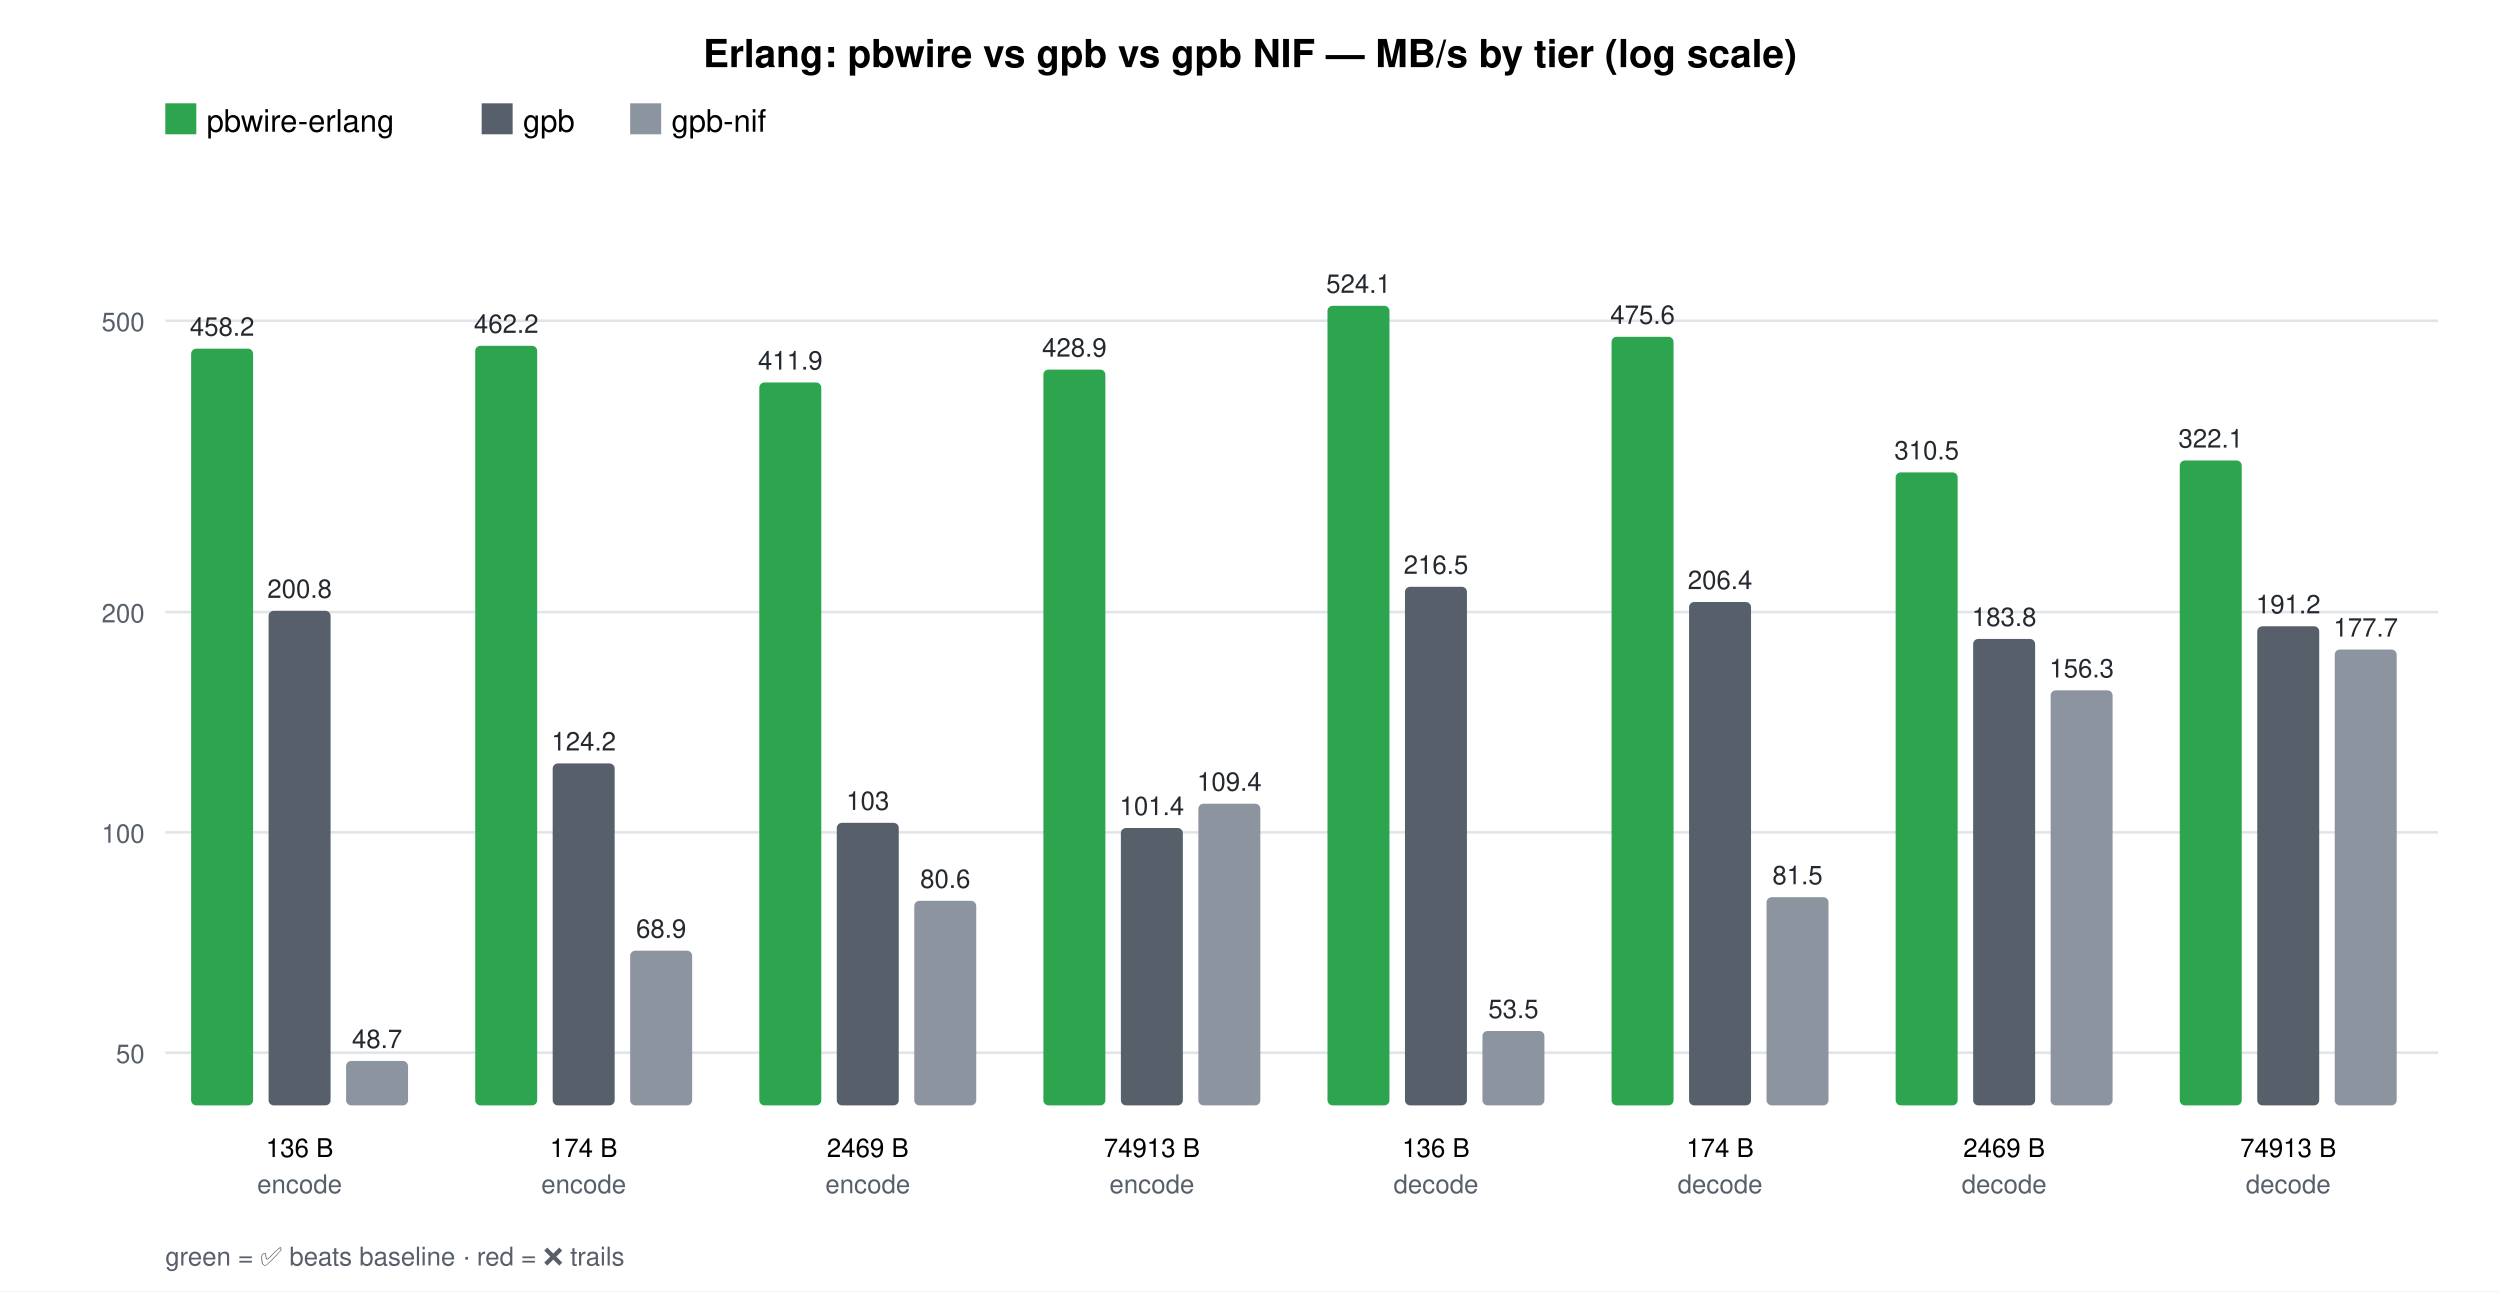
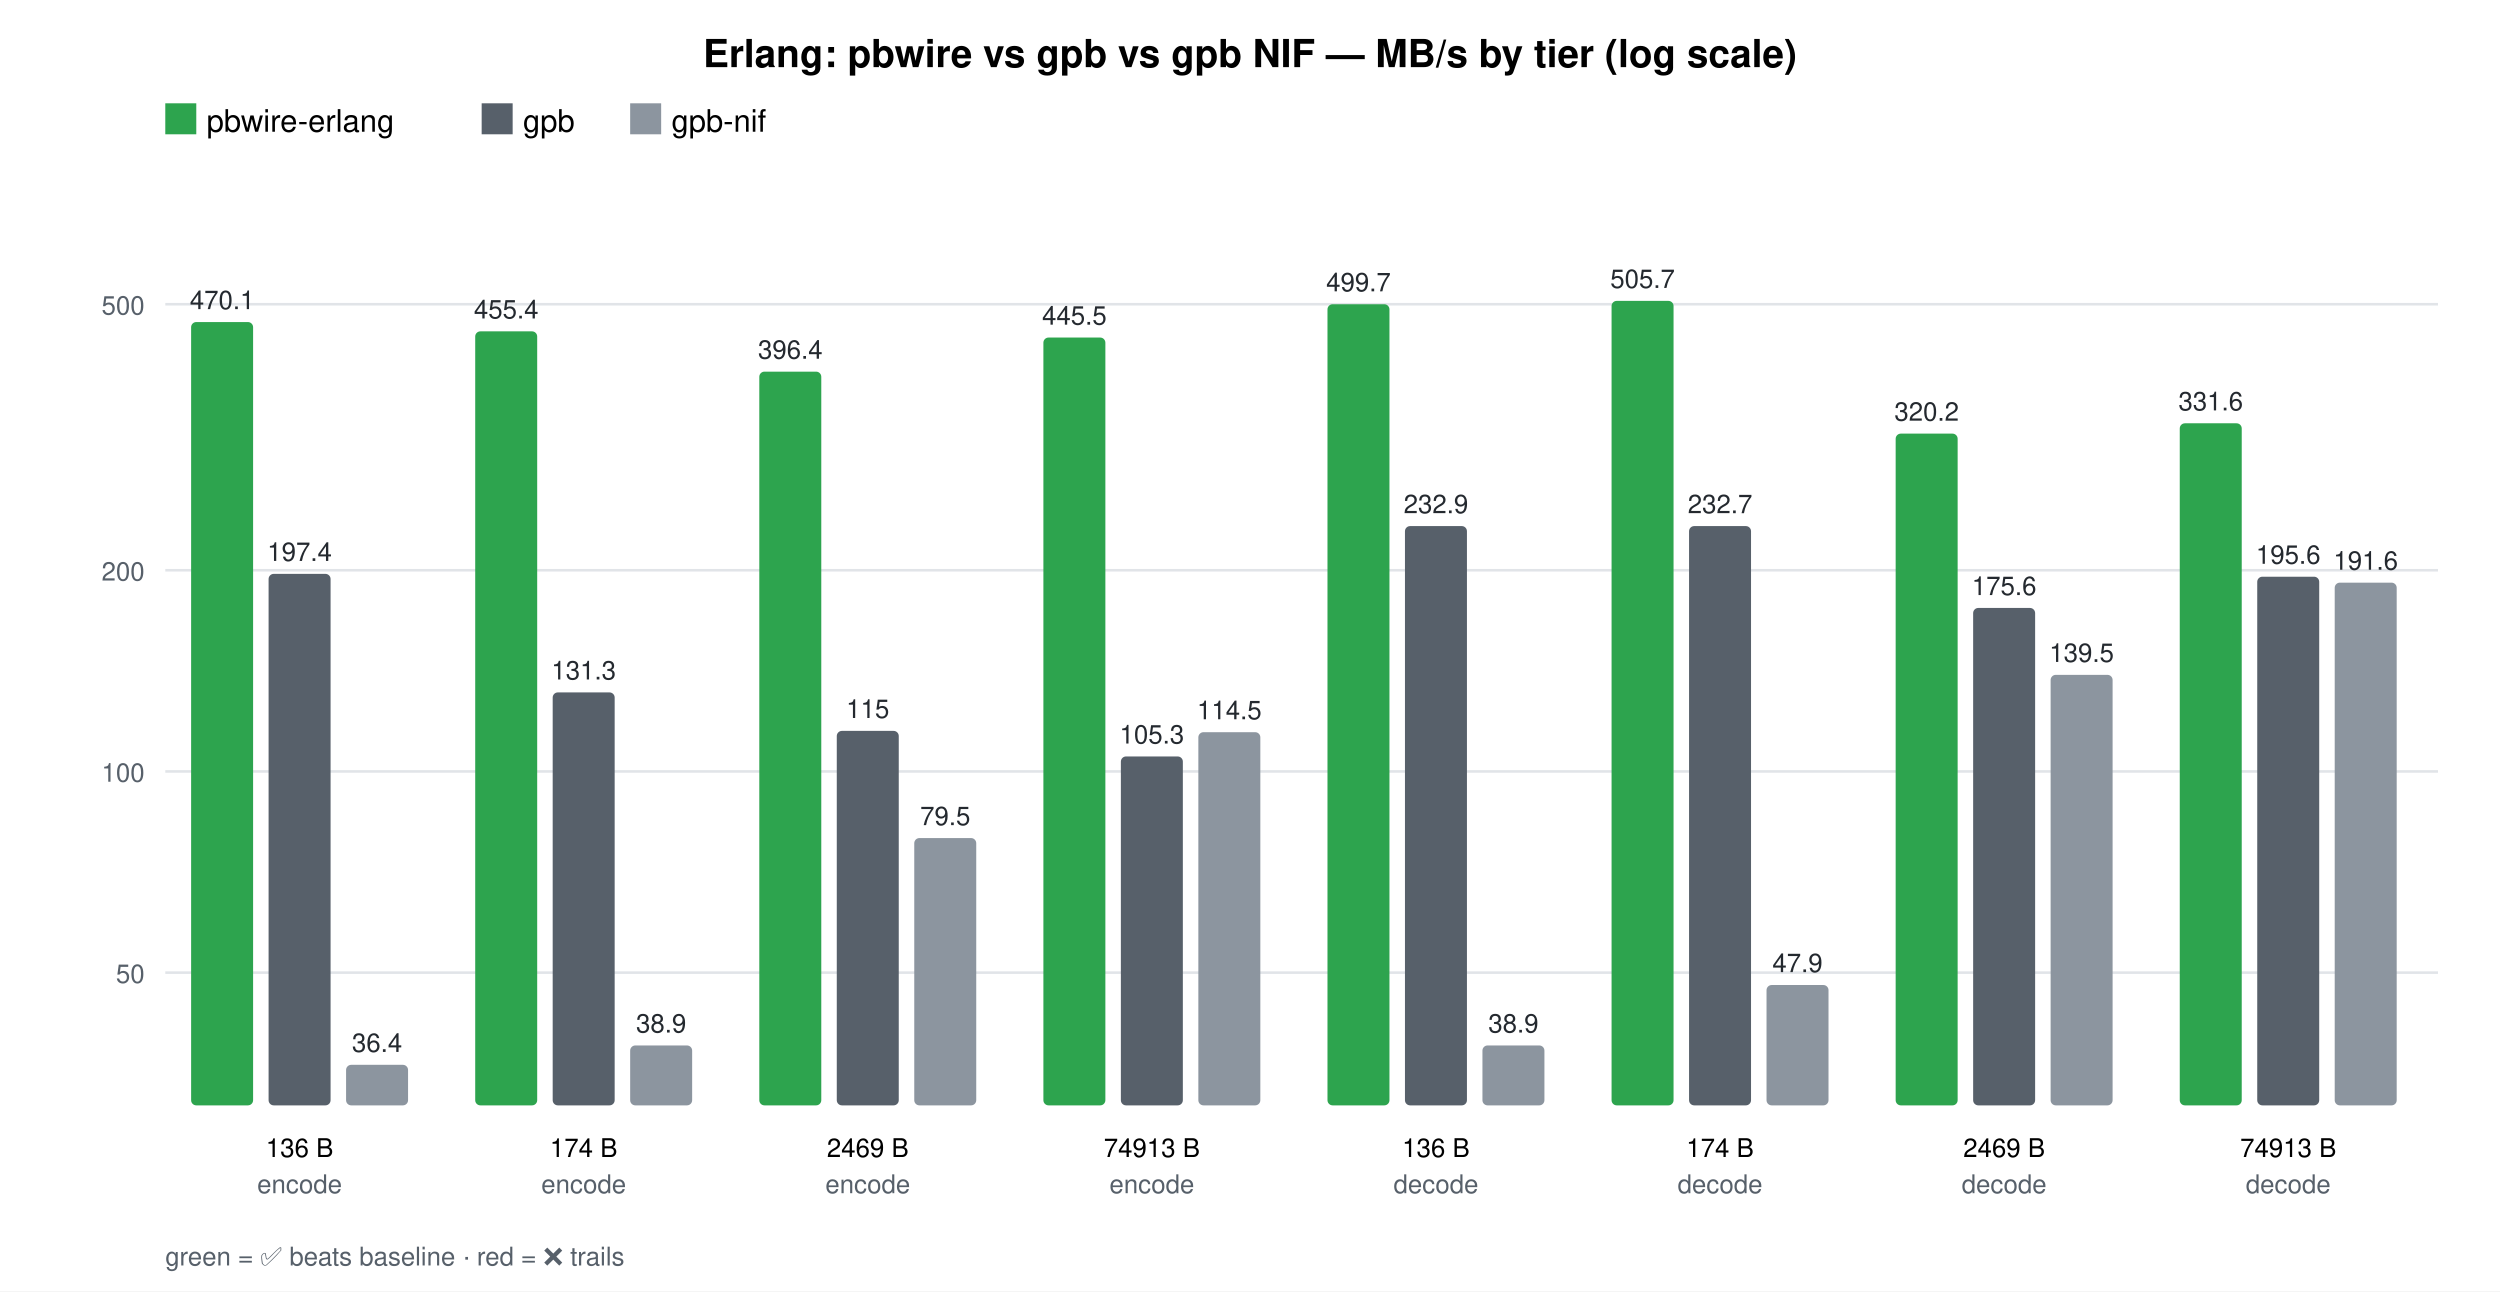
<svg xmlns="http://www.w3.org/2000/svg" width="968" height="500" font-family="Helvetica, Arial, sans-serif">
  <rect width="968" height="500" fill="#ffffff" />
  <text x="484.0" y="26" text-anchor="middle" font-size="15" font-weight="bold">Erlang: pbwire vs gpb vs gpb NIF — MB/s by tier (log scale)</text>
  <rect x="64" y="40" width="12" height="12" fill="#2da44e" />
  <text x="80" y="51" font-size="12">pbwire-erlang</text>
  <rect x="186.5" y="40" width="12" height="12" fill="#57606a" />
  <text x="202.5" y="51" font-size="12">gpb</text>
  <rect x="244.0" y="40" width="12" height="12" fill="#8c959f" />
  <text x="260.0" y="51" font-size="12">gpb-nif</text>
-   <line x1="64" y1="407.6" x2="944" y2="407.6" stroke="#e1e4e8" />
-   <text x="56" y="411.6" text-anchor="end" font-size="10" fill="#57606a">50</text>
-   <line x1="64" y1="322.3" x2="944" y2="322.3" stroke="#e1e4e8" />
-   <text x="56" y="326.3" text-anchor="end" font-size="10" fill="#57606a">100</text>
-   <line x1="64" y1="237.0" x2="944" y2="237.0" stroke="#e1e4e8" />
-   <text x="56" y="241.0" text-anchor="end" font-size="10" fill="#57606a">200</text>
-   <line x1="64" y1="124.2" x2="944" y2="124.2" stroke="#e1e4e8" />
-   <text x="56" y="128.2" text-anchor="end" font-size="10" fill="#57606a">500</text>
+   <line x1="64" y1="376.6" x2="944" y2="376.6" stroke="#e1e4e8" />
+   <text x="56" y="380.6" text-anchor="end" font-size="10" fill="#57606a">50</text>
+   <line x1="64" y1="298.7" x2="944" y2="298.7" stroke="#e1e4e8" />
+   <text x="56" y="302.7" text-anchor="end" font-size="10" fill="#57606a">100</text>
+   <line x1="64" y1="220.8" x2="944" y2="220.8" stroke="#e1e4e8" />
+   <text x="56" y="224.8" text-anchor="end" font-size="10" fill="#57606a">200</text>
+   <line x1="64" y1="117.8" x2="944" y2="117.8" stroke="#e1e4e8" />
+   <text x="56" y="121.8" text-anchor="end" font-size="10" fill="#57606a">500</text>
  <text x="116.0" y="448" text-anchor="middle" font-size="10">136 B</text>
  <text x="116.0" y="462" text-anchor="middle" font-size="10" fill="#57606a">encode</text>
-   <rect x="74.0" y="135.0" width="24" height="293.0" rx="2" fill="#2da44e" />
-   <text x="86.0" y="130.0" text-anchor="middle" font-size="10" fill="#24292f">458.2</text>
-   <rect x="104.0" y="236.5" width="24" height="191.5" rx="2" fill="#57606a" />
-   <text x="116.0" y="231.5" text-anchor="middle" font-size="10" fill="#24292f">200.8</text>
-   <rect x="134.0" y="410.8" width="24" height="17.2" rx="2" fill="#8c959f" />
-   <text x="146.0" y="405.8" text-anchor="middle" font-size="10" fill="#24292f">48.7</text>
+   <rect x="74.0" y="124.7" width="24" height="303.3" rx="2" fill="#2da44e" />
+   <text x="86.0" y="119.7" text-anchor="middle" font-size="10" fill="#24292f">470.1</text>
+   <rect x="104.0" y="222.2" width="24" height="205.8" rx="2" fill="#57606a" />
+   <text x="116.0" y="217.2" text-anchor="middle" font-size="10" fill="#24292f">197.4</text>
+   <rect x="134.0" y="412.3" width="24" height="15.7" rx="2" fill="#8c959f" />
+   <text x="146.0" y="407.3" text-anchor="middle" font-size="10" fill="#24292f">36.4</text>
  <text x="226.0" y="448" text-anchor="middle" font-size="10">174 B</text>
  <text x="226.0" y="462" text-anchor="middle" font-size="10" fill="#57606a">encode</text>
-   <rect x="184.0" y="133.9" width="24" height="294.1" rx="2" fill="#2da44e" />
-   <text x="196.0" y="128.9" text-anchor="middle" font-size="10" fill="#24292f">462.2</text>
-   <rect x="214.0" y="295.6" width="24" height="132.4" rx="2" fill="#57606a" />
-   <text x="226.0" y="290.6" text-anchor="middle" font-size="10" fill="#24292f">124.2</text>
-   <rect x="244.0" y="368.1" width="24" height="59.9" rx="2" fill="#8c959f" />
-   <text x="256.0" y="363.1" text-anchor="middle" font-size="10" fill="#24292f">68.9</text>
+   <rect x="184.0" y="128.3" width="24" height="299.7" rx="2" fill="#2da44e" />
+   <text x="196.0" y="123.3" text-anchor="middle" font-size="10" fill="#24292f">455.4</text>
+   <rect x="214.0" y="268.1" width="24" height="159.9" rx="2" fill="#57606a" />
+   <text x="226.0" y="263.1" text-anchor="middle" font-size="10" fill="#24292f">131.3</text>
+   <rect x="244.0" y="404.8" width="24" height="23.2" rx="2" fill="#8c959f" />
+   <text x="256.0" y="399.8" text-anchor="middle" font-size="10" fill="#24292f">38.9</text>
  <text x="336.0" y="448" text-anchor="middle" font-size="10">2469 B</text>
  <text x="336.0" y="462" text-anchor="middle" font-size="10" fill="#57606a">encode</text>
-   <rect x="294.0" y="148.1" width="24" height="279.9" rx="2" fill="#2da44e" />
-   <text x="306.0" y="143.1" text-anchor="middle" font-size="10" fill="#24292f">411.9</text>
-   <rect x="324.0" y="318.6" width="24" height="109.4" rx="2" fill="#57606a" />
-   <text x="336.0" y="313.6" text-anchor="middle" font-size="10" fill="#24292f">103</text>
-   <rect x="354.0" y="348.8" width="24" height="79.2" rx="2" fill="#8c959f" />
-   <text x="366.0" y="343.8" text-anchor="middle" font-size="10" fill="#24292f">80.6</text>
+   <rect x="294.0" y="143.9" width="24" height="284.1" rx="2" fill="#2da44e" />
+   <text x="306.0" y="138.9" text-anchor="middle" font-size="10" fill="#24292f">396.4</text>
+   <rect x="324.0" y="283.0" width="24" height="145.0" rx="2" fill="#57606a" />
+   <text x="336.0" y="278.0" text-anchor="middle" font-size="10" fill="#24292f">115</text>
+   <rect x="354.0" y="324.5" width="24" height="103.5" rx="2" fill="#8c959f" />
+   <text x="366.0" y="319.5" text-anchor="middle" font-size="10" fill="#24292f">79.5</text>
  <text x="446.0" y="448" text-anchor="middle" font-size="10">74913 B</text>
  <text x="446.0" y="462" text-anchor="middle" font-size="10" fill="#57606a">encode</text>
-   <rect x="404.0" y="143.1" width="24" height="284.9" rx="2" fill="#2da44e" />
-   <text x="416.0" y="138.1" text-anchor="middle" font-size="10" fill="#24292f">428.9</text>
-   <rect x="434.0" y="320.6" width="24" height="107.4" rx="2" fill="#57606a" />
-   <text x="446.0" y="315.6" text-anchor="middle" font-size="10" fill="#24292f">101.4</text>
-   <rect x="464.0" y="311.2" width="24" height="116.8" rx="2" fill="#8c959f" />
-   <text x="476.0" y="306.2" text-anchor="middle" font-size="10" fill="#24292f">109.4</text>
+   <rect x="404.0" y="130.7" width="24" height="297.3" rx="2" fill="#2da44e" />
+   <text x="416.0" y="125.7" text-anchor="middle" font-size="10" fill="#24292f">445.5</text>
+   <rect x="434.0" y="292.9" width="24" height="135.1" rx="2" fill="#57606a" />
+   <text x="446.0" y="287.9" text-anchor="middle" font-size="10" fill="#24292f">105.3</text>
+   <rect x="464.0" y="283.5" width="24" height="144.5" rx="2" fill="#8c959f" />
+   <text x="476.0" y="278.5" text-anchor="middle" font-size="10" fill="#24292f">114.5</text>
  <text x="556.0" y="448" text-anchor="middle" font-size="10">136 B</text>
  <text x="556.0" y="462" text-anchor="middle" font-size="10" fill="#57606a">decode</text>
-   <rect x="514.0" y="118.4" width="24" height="309.6" rx="2" fill="#2da44e" />
-   <text x="526.0" y="113.4" text-anchor="middle" font-size="10" fill="#24292f">524.1</text>
-   <rect x="544.0" y="227.2" width="24" height="200.8" rx="2" fill="#57606a" />
-   <text x="556.0" y="222.2" text-anchor="middle" font-size="10" fill="#24292f">216.5</text>
-   <rect x="574.0" y="399.2" width="24" height="28.8" rx="2" fill="#8c959f" />
-   <text x="586.0" y="394.2" text-anchor="middle" font-size="10" fill="#24292f">53.5</text>
+   <rect x="514.0" y="117.8" width="24" height="310.2" rx="2" fill="#2da44e" />
+   <text x="526.0" y="112.8" text-anchor="middle" font-size="10" fill="#24292f">499.7</text>
+   <rect x="544.0" y="203.7" width="24" height="224.3" rx="2" fill="#57606a" />
+   <text x="556.0" y="198.7" text-anchor="middle" font-size="10" fill="#24292f">232.9</text>
+   <rect x="574.0" y="404.8" width="24" height="23.2" rx="2" fill="#8c959f" />
+   <text x="586.0" y="399.8" text-anchor="middle" font-size="10" fill="#24292f">38.9</text>
  <text x="666.0" y="448" text-anchor="middle" font-size="10">174 B</text>
  <text x="666.0" y="462" text-anchor="middle" font-size="10" fill="#57606a">decode</text>
-   <rect x="624.0" y="130.4" width="24" height="297.6" rx="2" fill="#2da44e" />
-   <text x="636.0" y="125.4" text-anchor="middle" font-size="10" fill="#24292f">475.6</text>
-   <rect x="654.0" y="233.1" width="24" height="194.9" rx="2" fill="#57606a" />
-   <text x="666.0" y="228.1" text-anchor="middle" font-size="10" fill="#24292f">206.4</text>
-   <rect x="684.0" y="347.4" width="24" height="80.6" rx="2" fill="#8c959f" />
-   <text x="696.0" y="342.4" text-anchor="middle" font-size="10" fill="#24292f">81.5</text>
+   <rect x="624.0" y="116.5" width="24" height="311.5" rx="2" fill="#2da44e" />
+   <text x="636.0" y="111.5" text-anchor="middle" font-size="10" fill="#24292f">505.7</text>
+   <rect x="654.0" y="203.7" width="24" height="224.3" rx="2" fill="#57606a" />
+   <text x="666.0" y="198.7" text-anchor="middle" font-size="10" fill="#24292f">232.7</text>
+   <rect x="684.0" y="381.4" width="24" height="46.6" rx="2" fill="#8c959f" />
+   <text x="696.0" y="376.4" text-anchor="middle" font-size="10" fill="#24292f">47.9</text>
  <text x="776.0" y="448" text-anchor="middle" font-size="10">2469 B</text>
  <text x="776.0" y="462" text-anchor="middle" font-size="10" fill="#57606a">decode</text>
-   <rect x="734.0" y="182.9" width="24" height="245.1" rx="2" fill="#2da44e" />
-   <text x="746.0" y="177.9" text-anchor="middle" font-size="10" fill="#24292f">310.5</text>
-   <rect x="764.0" y="247.4" width="24" height="180.6" rx="2" fill="#57606a" />
-   <text x="776.0" y="242.4" text-anchor="middle" font-size="10" fill="#24292f">183.8</text>
-   <rect x="794.0" y="267.3" width="24" height="160.7" rx="2" fill="#8c959f" />
-   <text x="806.0" y="262.3" text-anchor="middle" font-size="10" fill="#24292f">156.3</text>
+   <rect x="734.0" y="167.9" width="24" height="260.1" rx="2" fill="#2da44e" />
+   <text x="746.0" y="162.9" text-anchor="middle" font-size="10" fill="#24292f">320.2</text>
+   <rect x="764.0" y="235.4" width="24" height="192.6" rx="2" fill="#57606a" />
+   <text x="776.0" y="230.4" text-anchor="middle" font-size="10" fill="#24292f">175.6</text>
+   <rect x="794.0" y="261.3" width="24" height="166.7" rx="2" fill="#8c959f" />
+   <text x="806.0" y="256.3" text-anchor="middle" font-size="10" fill="#24292f">139.5</text>
  <text x="886.0" y="448" text-anchor="middle" font-size="10">74913 B</text>
  <text x="886.0" y="462" text-anchor="middle" font-size="10" fill="#57606a">decode</text>
-   <rect x="844.0" y="178.3" width="24" height="249.7" rx="2" fill="#2da44e" />
-   <text x="856.0" y="173.3" text-anchor="middle" font-size="10" fill="#24292f">322.1</text>
-   <rect x="874.0" y="242.5" width="24" height="185.5" rx="2" fill="#57606a" />
-   <text x="886.0" y="237.5" text-anchor="middle" font-size="10" fill="#24292f">191.2</text>
-   <rect x="904.0" y="251.5" width="24" height="176.5" rx="2" fill="#8c959f" />
-   <text x="916.0" y="246.5" text-anchor="middle" font-size="10" fill="#24292f">177.7</text>
+   <rect x="844.0" y="163.9" width="24" height="264.1" rx="2" fill="#2da44e" />
+   <text x="856.0" y="158.9" text-anchor="middle" font-size="10" fill="#24292f">331.6</text>
+   <rect x="874.0" y="223.3" width="24" height="204.7" rx="2" fill="#57606a" />
+   <text x="886.0" y="218.3" text-anchor="middle" font-size="10" fill="#24292f">195.6</text>
+   <rect x="904.0" y="225.6" width="24" height="202.4" rx="2" fill="#8c959f" />
+   <text x="916.0" y="220.6" text-anchor="middle" font-size="10" fill="#24292f">191.6</text>
  <text x="64" y="490" font-size="10" fill="#57606a">green = ✅ beats baseline · red = ❌ trails</text>
</svg>
